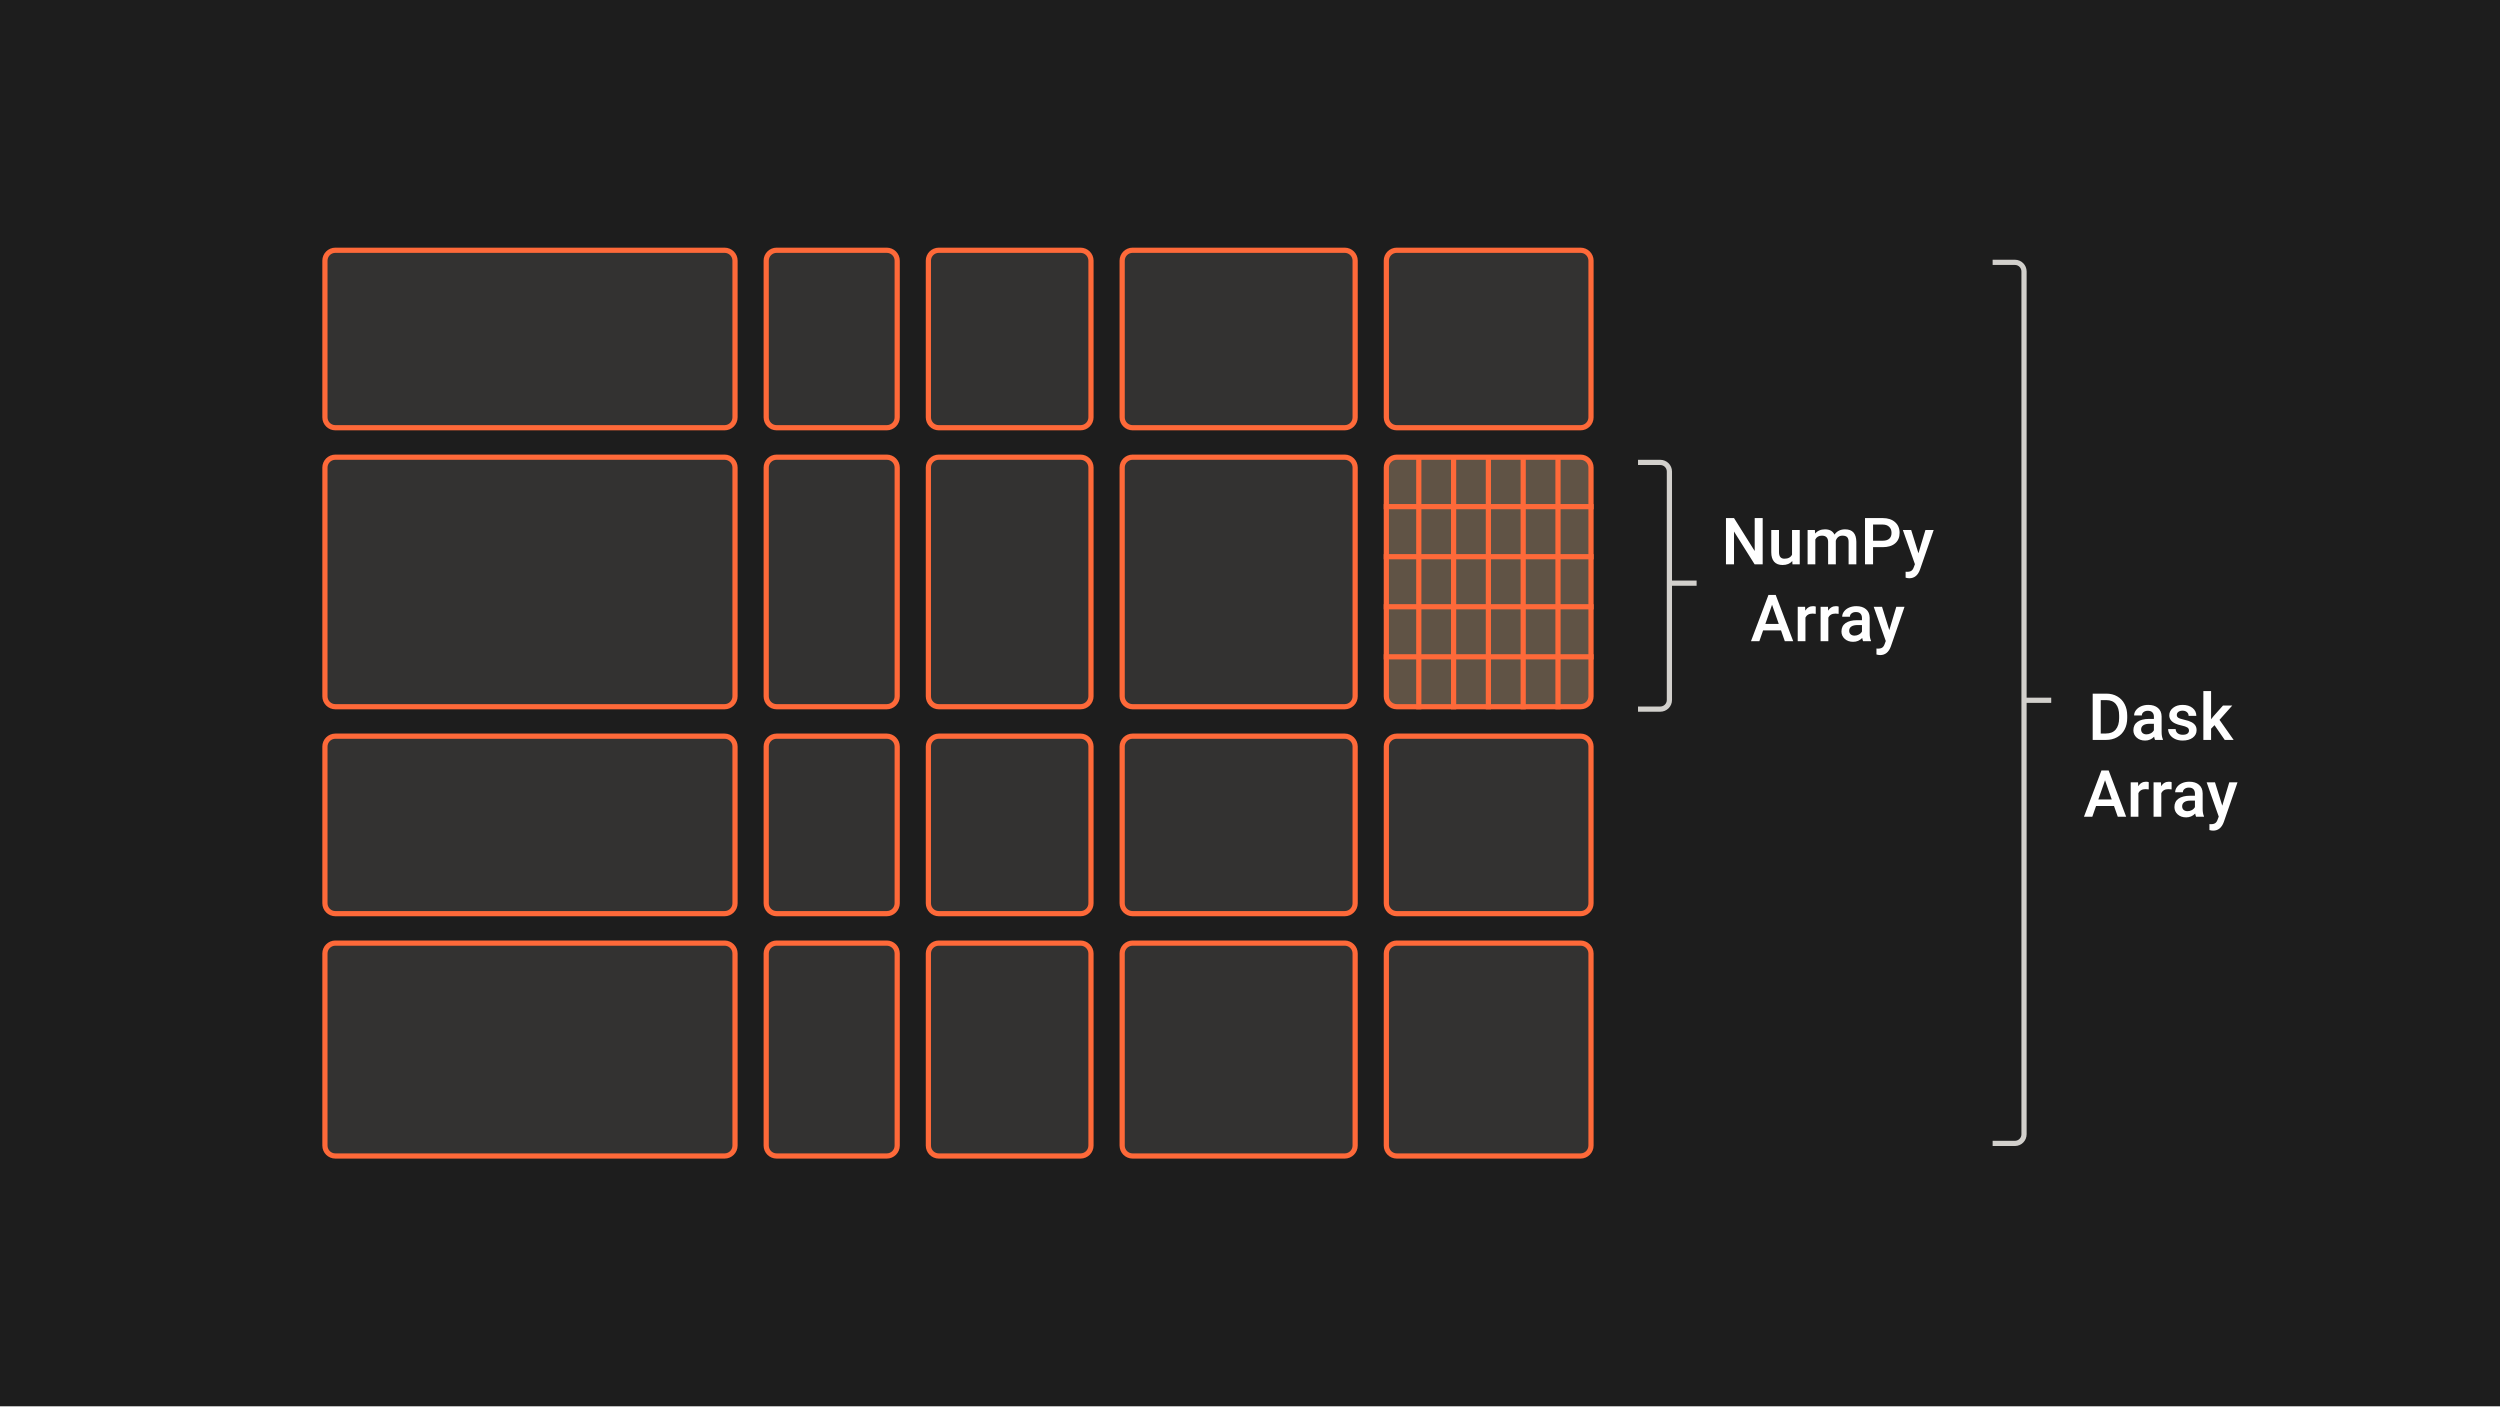
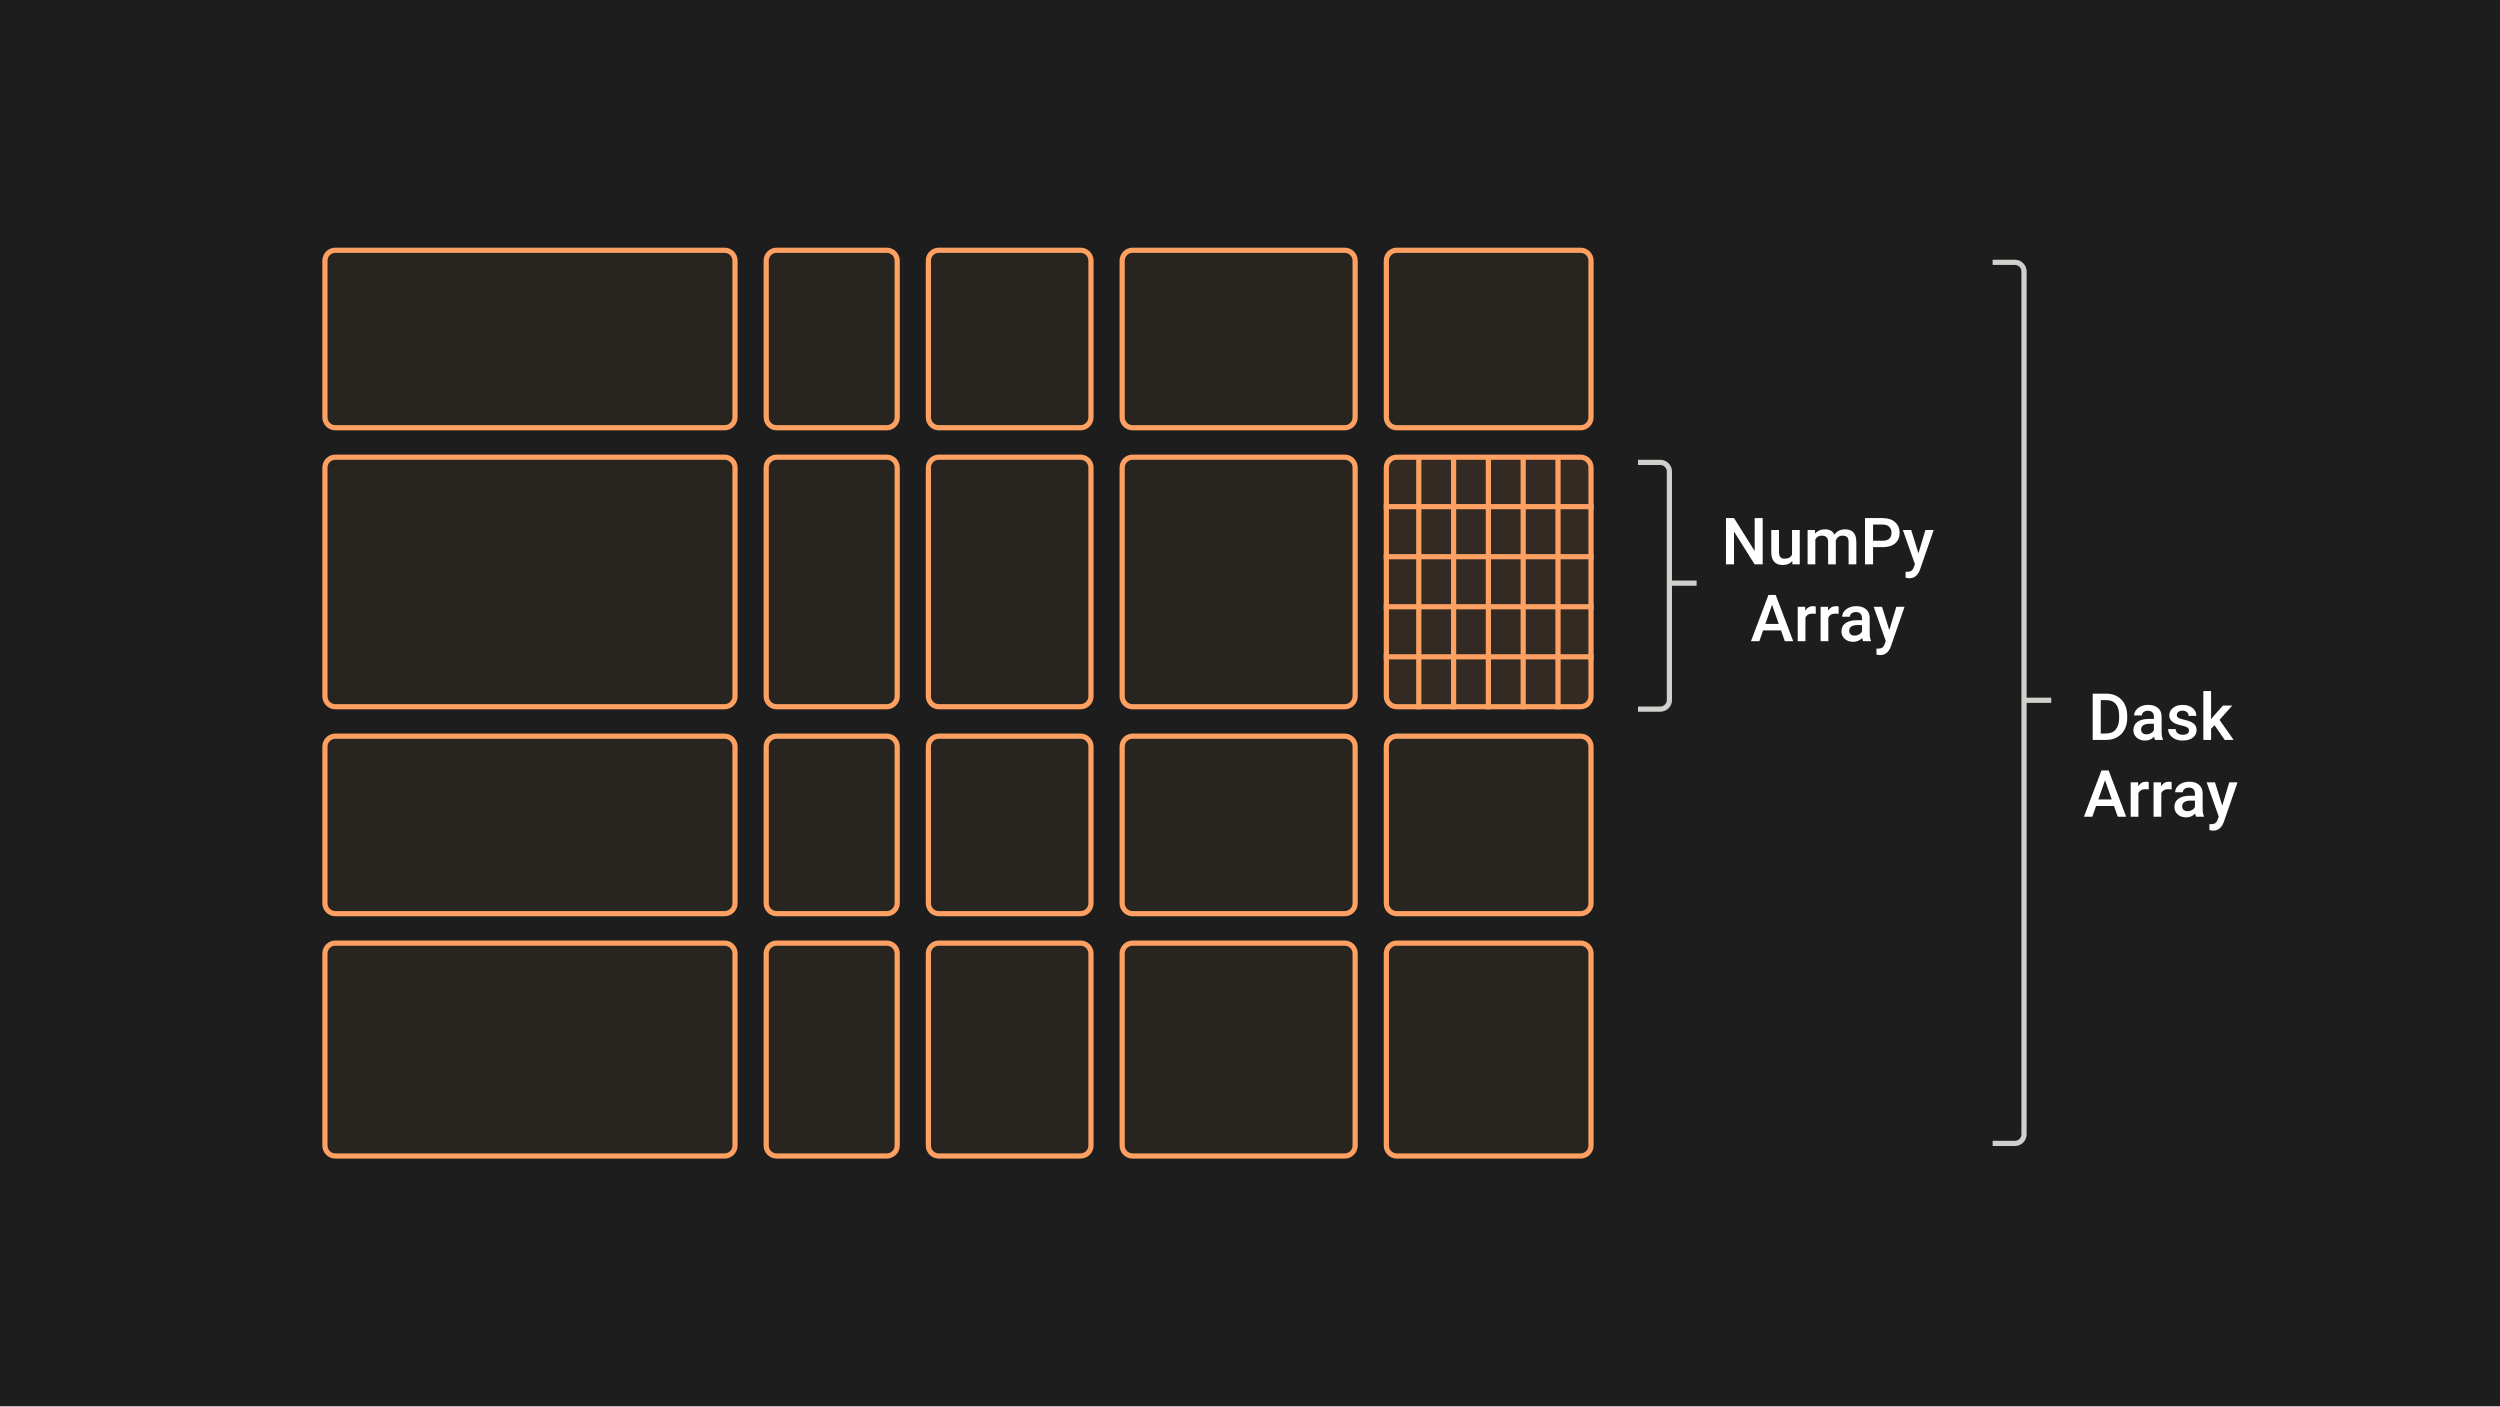
<svg xmlns="http://www.w3.org/2000/svg" width="1920" height="1080" viewBox="0 0 1920 1080" fill="none">
  <rect width="1920" height="1080" fill="#1D1D1D" />
-   <rect x="249.547" y="192.194" width="314.95" height="136.308" rx="8" fill="#FFF7E6" fill-opacity="0.1" stroke="#FE6939" stroke-width="4" />
-   <rect x="588.445" y="192.194" width="100.601" height="136.308" rx="8" fill="#FFF7E6" fill-opacity="0.1" stroke="#FE6939" stroke-width="4" />
-   <rect x="712.995" y="192.194" width="124.878" height="136.308" rx="8" fill="#FFF7E6" fill-opacity="0.1" stroke="#FE6939" stroke-width="4" />
-   <rect x="861.823" y="192.194" width="178.935" height="136.308" rx="8" fill="#FFF7E6" fill-opacity="0.1" stroke="#FE6939" stroke-width="4" />
-   <rect x="1064.71" y="192.194" width="157.184" height="136.308" rx="8" fill="#FFF7E6" fill-opacity="0.1" stroke="#FE6939" stroke-width="4" />
-   <rect x="249.547" y="565.379" width="314.95" height="136.308" rx="8" fill="#FFF7E6" fill-opacity="0.1" stroke="#FE6939" stroke-width="4" />
-   <rect x="588.445" y="565.379" width="100.601" height="136.308" rx="8" fill="#FFF7E6" fill-opacity="0.1" stroke="#FE6939" stroke-width="4" />
-   <rect x="712.995" y="565.379" width="124.878" height="136.308" rx="8" fill="#FFF7E6" fill-opacity="0.1" stroke="#FE6939" stroke-width="4" />
-   <rect x="861.823" y="565.379" width="178.935" height="136.308" rx="8" fill="#FFF7E6" fill-opacity="0.1" stroke="#FE6939" stroke-width="4" />
-   <rect x="1064.71" y="565.379" width="157.184" height="136.308" rx="8" fill="#FFF7E6" fill-opacity="0.1" stroke="#FE6939" stroke-width="4" />
-   <rect x="249.547" y="351.121" width="314.95" height="191.639" rx="8" fill="#FFF7E6" fill-opacity="0.1" stroke="#FE6939" stroke-width="4" />
-   <rect x="588.445" y="351.121" width="100.601" height="191.639" rx="8" fill="#FFF7E6" fill-opacity="0.1" stroke="#FE6939" stroke-width="4" />
-   <rect x="712.995" y="351.121" width="124.878" height="191.639" rx="8" fill="#FFF7E6" fill-opacity="0.1" stroke="#FE6939" stroke-width="4" />
-   <rect x="861.823" y="351.121" width="178.935" height="191.639" rx="8" fill="#FFF7E6" fill-opacity="0.1" stroke="#FE6939" stroke-width="4" />
-   <rect x="1064.71" y="351.121" width="157.184" height="191.639" rx="8" fill="#FDD3A6" fill-opacity="0.3" stroke="#FE6939" stroke-width="4" />
-   <rect x="249.547" y="724.306" width="314.95" height="163.499" rx="8" fill="#FFF7E6" fill-opacity="0.1" stroke="#FE6939" stroke-width="4" />
-   <rect x="588.445" y="724.306" width="100.601" height="163.499" rx="8" fill="#FFF7E6" fill-opacity="0.1" stroke="#FE6939" stroke-width="4" />
-   <rect x="712.995" y="724.306" width="124.878" height="163.499" rx="8" fill="#FFF7E6" fill-opacity="0.1" stroke="#FE6939" stroke-width="4" />
-   <rect x="861.823" y="724.306" width="178.935" height="163.499" rx="8" fill="#FFF7E6" fill-opacity="0.1" stroke="#FE6939" stroke-width="4" />
-   <rect x="1064.71" y="724.306" width="157.184" height="163.499" rx="8" fill="#FFF7E6" fill-opacity="0.1" stroke="#FE6939" stroke-width="4" />
-   <line x1="1089.63" y1="351.866" x2="1089.63" y2="544.76" stroke="#FE6939" stroke-width="4" />
-   <line x1="1116.36" y1="351.866" x2="1116.36" y2="544.76" stroke="#FE6939" stroke-width="4" />
-   <line x1="1143.08" y1="351.866" x2="1143.08" y2="544.76" stroke="#FE6939" stroke-width="4" />
-   <line x1="1169.81" y1="351.866" x2="1169.81" y2="544.76" stroke="#FE6939" stroke-width="4" />
-   <line x1="1196.54" y1="351.866" x2="1196.54" y2="544.76" stroke="#FE6939" stroke-width="4" />
-   <line x1="1223.89" y1="389.101" x2="1062.71" y2="389.101" stroke="#FE6939" stroke-width="4" />
-   <line x1="1223.89" y1="427.545" x2="1062.71" y2="427.545" stroke="#FE6939" stroke-width="4" />
-   <line x1="1223.89" y1="465.988" x2="1062.71" y2="465.988" stroke="#FE6939" stroke-width="4" />
-   <line x1="1223.89" y1="504.431" x2="1062.71" y2="504.431" stroke="#FE6939" stroke-width="4" />
+   <rect x="249.547" y="192.194" width="314.95" height="136.308" rx="8" fill="#FDA061" fill-opacity="0.05" stroke="#FDA061" stroke-width="4" />
+   <rect x="588.445" y="192.194" width="100.601" height="136.308" rx="8" fill="#FDA061" fill-opacity="0.05" stroke="#FDA061" stroke-width="4" />
+   <rect x="712.995" y="192.194" width="124.878" height="136.308" rx="8" fill="#FDA061" fill-opacity="0.05" stroke="#FDA061" stroke-width="4" />
+   <rect x="861.823" y="192.194" width="178.935" height="136.308" rx="8" fill="#FDA061" fill-opacity="0.05" stroke="#FDA061" stroke-width="4" />
+   <rect x="1064.71" y="192.194" width="157.184" height="136.308" rx="8" fill="#FDA061" fill-opacity="0.05" stroke="#FDA061" stroke-width="4" />
+   <rect x="249.547" y="565.379" width="314.95" height="136.308" rx="8" fill="#FDA061" fill-opacity="0.05" stroke="#FDA061" stroke-width="4" />
+   <rect x="588.445" y="565.379" width="100.601" height="136.308" rx="8" fill="#FDA061" fill-opacity="0.05" stroke="#FDA061" stroke-width="4" />
+   <rect x="712.995" y="565.379" width="124.878" height="136.308" rx="8" fill="#FDA061" fill-opacity="0.05" stroke="#FDA061" stroke-width="4" />
+   <rect x="861.823" y="565.379" width="178.935" height="136.308" rx="8" fill="#FDA061" fill-opacity="0.05" stroke="#FDA061" stroke-width="4" />
+   <rect x="1064.71" y="565.379" width="157.184" height="136.308" rx="8" fill="#FDA061" fill-opacity="0.05" stroke="#FDA061" stroke-width="4" />
+   <rect x="249.547" y="351.121" width="314.95" height="191.639" rx="8" fill="#FDA061" fill-opacity="0.05" stroke="#FDA061" stroke-width="4" />
+   <rect x="588.445" y="351.121" width="100.601" height="191.639" rx="8" fill="#FDA061" fill-opacity="0.05" stroke="#FDA061" stroke-width="4" />
+   <rect x="712.995" y="351.121" width="124.878" height="191.639" rx="8" fill="#FDA061" fill-opacity="0.05" stroke="#FDA061" stroke-width="4" />
+   <rect x="861.823" y="351.121" width="178.935" height="191.639" rx="8" fill="#FDA061" fill-opacity="0.05" stroke="#FDA061" stroke-width="4" />
+   <rect x="1064.71" y="351.121" width="157.184" height="191.639" rx="8" fill="#FDA061" fill-opacity="0.1" stroke="#FDA061" stroke-width="4" />
+   <rect x="249.547" y="724.306" width="314.95" height="163.499" rx="8" fill="#FDA061" fill-opacity="0.05" stroke="#FDA061" stroke-width="4" />
+   <rect x="588.445" y="724.306" width="100.601" height="163.499" rx="8" fill="#FDA061" fill-opacity="0.05" stroke="#FDA061" stroke-width="4" />
+   <rect x="712.995" y="724.306" width="124.878" height="163.499" rx="8" fill="#FDA061" fill-opacity="0.05" stroke="#FDA061" stroke-width="4" />
+   <rect x="861.823" y="724.306" width="178.935" height="163.499" rx="8" fill="#FDA061" fill-opacity="0.05" stroke="#FDA061" stroke-width="4" />
+   <rect x="1064.71" y="724.306" width="157.184" height="163.499" rx="8" fill="#FDA061" fill-opacity="0.05" stroke="#FDA061" stroke-width="4" />
+   <line x1="1089.63" y1="351.866" x2="1089.63" y2="544.76" stroke="#FDA061" stroke-width="4" />
+   <line x1="1116.36" y1="351.866" x2="1116.36" y2="544.76" stroke="#FDA061" stroke-width="4" />
+   <line x1="1143.08" y1="351.866" x2="1143.08" y2="544.76" stroke="#FDA061" stroke-width="4" />
+   <line x1="1169.81" y1="351.866" x2="1169.81" y2="544.76" stroke="#FDA061" stroke-width="4" />
+   <line x1="1196.54" y1="351.866" x2="1196.54" y2="544.76" stroke="#FDA061" stroke-width="4" />
+   <line x1="1223.89" y1="389.101" x2="1062.71" y2="389.101" stroke="#FDA061" stroke-width="4" />
+   <line x1="1223.89" y1="427.545" x2="1062.71" y2="427.545" stroke="#FDA061" stroke-width="4" />
+   <line x1="1223.89" y1="465.988" x2="1062.71" y2="465.988" stroke="#FDA061" stroke-width="4" />
+   <line x1="1223.89" y1="504.431" x2="1062.71" y2="504.431" stroke="#FDA061" stroke-width="4" />
  <path d="M1353.74 433.431H1347.56L1331.72 408.212V433.431H1325.54V397.884H1331.72L1347.61 423.202V397.884H1353.74V433.431ZM1376.47 430.843C1374.73 432.894 1372.26 433.92 1369.05 433.92C1366.18 433.92 1364.01 433.081 1362.53 431.405C1361.07 429.728 1360.33 427.303 1360.33 424.13V407.015H1366.27V424.056C1366.27 427.409 1367.66 429.086 1370.44 429.086C1373.32 429.086 1375.27 428.052 1376.28 425.985V407.015H1382.21V433.431H1376.62L1376.47 430.843ZM1393.83 407.015L1394 409.774C1395.86 407.609 1398.39 406.527 1401.62 406.527C1405.15 406.527 1407.57 407.878 1408.87 410.58C1410.79 407.878 1413.49 406.527 1416.97 406.527C1419.89 406.527 1422.05 407.333 1423.47 408.944C1424.9 410.555 1425.63 412.932 1425.67 416.073V433.431H1419.73V416.244C1419.73 414.567 1419.37 413.339 1418.63 412.557C1417.9 411.776 1416.69 411.385 1415 411.385C1413.65 411.385 1412.54 411.752 1411.68 412.484C1410.83 413.2 1410.24 414.144 1409.89 415.316L1409.92 433.431H1403.99V416.048C1403.9 412.94 1402.32 411.385 1399.22 411.385C1396.85 411.385 1395.16 412.354 1394.17 414.291V433.431H1388.24V407.015H1393.83ZM1438.51 420.223V433.431H1432.33V397.884H1445.93C1449.9 397.884 1453.05 398.918 1455.38 400.985C1457.72 403.052 1458.89 405.786 1458.89 409.188C1458.89 412.671 1457.75 415.381 1455.45 417.318C1453.17 419.255 1449.97 420.223 1445.86 420.223H1438.51ZM1438.51 415.267H1445.93C1448.13 415.267 1449.8 414.755 1450.96 413.729C1452.11 412.687 1452.69 411.19 1452.69 409.237C1452.69 407.316 1452.11 405.786 1450.93 404.647C1449.76 403.491 1448.15 402.897 1446.1 402.865H1438.51V415.267ZM1473.37 424.935L1478.74 407.015H1485.06L1474.57 437.435C1472.96 441.879 1470.22 444.1 1466.36 444.1C1465.5 444.1 1464.55 443.954 1463.51 443.661V439.071L1464.63 439.144C1466.13 439.144 1467.25 438.867 1468 438.314C1468.76 437.777 1469.37 436.866 1469.81 435.58L1470.66 433.309L1461.38 407.015H1467.78L1473.37 424.935ZM1367.83 484.155H1354.06L1351.18 492.431H1344.76L1358.18 456.884H1363.73L1377.18 492.431H1370.73L1367.83 484.155ZM1355.79 479.174H1366.09L1360.94 464.428L1355.79 479.174ZM1394.49 471.435C1393.71 471.305 1392.9 471.24 1392.07 471.24C1389.35 471.24 1387.52 472.282 1386.58 474.365V492.431H1380.65V466.015H1386.31L1386.46 468.969C1387.89 466.674 1389.87 465.527 1392.41 465.527C1393.26 465.527 1393.96 465.641 1394.51 465.869L1394.49 471.435ZM1412.07 471.435C1411.29 471.305 1410.48 471.24 1409.65 471.24C1406.93 471.24 1405.1 472.282 1404.16 474.365V492.431H1398.22V466.015H1403.89L1404.03 468.969C1405.47 466.674 1407.45 465.527 1409.99 465.527C1410.84 465.527 1411.54 465.641 1412.09 465.869L1412.07 471.435ZM1430.87 492.431C1430.6 491.927 1430.38 491.105 1430.18 489.965C1428.29 491.935 1425.98 492.92 1423.25 492.92C1420.6 492.92 1418.43 492.163 1416.75 490.649C1415.08 489.135 1414.24 487.264 1414.24 485.034C1414.24 482.218 1415.28 480.061 1417.36 478.564C1419.46 477.05 1422.46 476.294 1426.35 476.294H1429.99V474.56C1429.99 473.193 1429.6 472.102 1428.84 471.289C1428.07 470.459 1426.91 470.044 1425.35 470.044C1424 470.044 1422.89 470.385 1422.03 471.069C1421.16 471.736 1420.73 472.591 1420.73 473.632H1414.8C1414.8 472.184 1415.28 470.833 1416.24 469.58C1417.2 468.31 1418.5 467.317 1420.15 466.601C1421.81 465.885 1423.66 465.527 1425.69 465.527C1428.78 465.527 1431.25 466.308 1433.09 467.871C1434.93 469.417 1435.87 471.598 1435.92 474.414V486.328C1435.92 488.704 1436.25 490.6 1436.92 492.016V492.431H1430.87ZM1424.35 488.159C1425.52 488.159 1426.62 487.874 1427.64 487.304C1428.68 486.735 1429.47 485.97 1429.99 485.009V480.029H1426.79C1424.59 480.029 1422.94 480.411 1421.83 481.176C1420.73 481.941 1420.17 483.024 1420.17 484.423C1420.17 485.563 1420.55 486.474 1421.3 487.158C1422.06 487.825 1423.08 488.159 1424.35 488.159ZM1450.98 483.935L1456.35 466.015H1462.68L1452.18 496.435C1450.57 500.879 1447.83 503.1 1443.98 503.1C1443.11 503.1 1442.16 502.954 1441.12 502.661V498.071L1442.24 498.144C1443.74 498.144 1444.86 497.867 1445.61 497.314C1446.38 496.777 1446.98 495.866 1447.42 494.58L1448.27 492.309L1439 466.015H1445.39L1450.98 483.935Z" fill="white" />
  <path d="M1607.19 568.26V532.713H1617.69C1620.83 532.713 1623.61 533.413 1626.04 534.813C1628.48 536.212 1630.37 538.198 1631.7 540.77C1633.04 543.341 1633.7 546.287 1633.7 549.608V551.39C1633.7 554.759 1633.03 557.721 1631.68 560.277C1630.34 562.832 1628.43 564.801 1625.94 566.185C1623.47 567.568 1620.63 568.26 1617.42 568.26H1607.19ZM1613.37 537.694V563.328H1617.4C1620.64 563.328 1623.12 562.319 1624.84 560.301C1626.58 558.267 1627.47 555.353 1627.5 551.561V549.583C1627.5 545.726 1626.67 542.78 1624.99 540.745C1623.31 538.711 1620.88 537.694 1617.69 537.694H1613.37ZM1655.07 568.26C1654.81 567.755 1654.58 566.934 1654.38 565.794C1652.5 567.764 1650.18 568.748 1647.45 568.748C1644.8 568.748 1642.63 567.991 1640.96 566.478C1639.28 564.964 1638.44 563.092 1638.44 560.863C1638.44 558.047 1639.48 555.89 1641.57 554.393C1643.67 552.879 1646.66 552.122 1650.55 552.122H1654.19V550.389C1654.19 549.022 1653.81 547.931 1653.04 547.117C1652.28 546.287 1651.11 545.872 1649.55 545.872C1648.2 545.872 1647.09 546.214 1646.23 546.898C1645.37 547.565 1644.94 548.42 1644.94 549.461H1639C1639 548.013 1639.48 546.662 1640.44 545.408C1641.4 544.139 1642.71 543.146 1644.35 542.43C1646.01 541.714 1647.86 541.356 1649.89 541.356C1652.98 541.356 1655.45 542.137 1657.29 543.699C1659.13 545.246 1660.07 547.427 1660.12 550.242V562.156C1660.12 564.533 1660.45 566.429 1661.12 567.845V568.26H1655.07ZM1648.55 563.988C1649.72 563.988 1650.82 563.703 1651.84 563.133C1652.89 562.563 1653.67 561.798 1654.19 560.838V555.858H1650.99C1648.79 555.858 1647.14 556.24 1646.03 557.005C1644.93 557.77 1644.37 558.852 1644.37 560.252C1644.37 561.392 1644.75 562.303 1645.5 562.987C1646.26 563.654 1647.28 563.988 1648.55 563.988ZM1681.14 561.082C1681.14 560.024 1680.7 559.219 1679.82 558.665C1678.96 558.112 1677.52 557.624 1675.5 557.2C1673.48 556.777 1671.8 556.24 1670.45 555.589C1667.49 554.157 1666 552.082 1666 549.364C1666 547.085 1666.96 545.181 1668.89 543.651C1670.81 542.121 1673.25 541.356 1676.21 541.356C1679.37 541.356 1681.91 542.137 1683.85 543.699C1685.8 545.262 1686.78 547.288 1686.78 549.779H1680.85C1680.85 548.639 1680.43 547.695 1679.58 546.947C1678.73 546.182 1677.61 545.799 1676.21 545.799C1674.91 545.799 1673.84 546.1 1673.01 546.702C1672.2 547.305 1671.79 548.11 1671.79 549.119C1671.79 550.031 1672.17 550.739 1672.94 551.243C1673.7 551.748 1675.25 552.261 1677.58 552.781C1679.9 553.286 1681.73 553.896 1683.05 554.613C1684.38 555.312 1685.36 556.159 1686 557.152C1686.65 558.144 1686.98 559.349 1686.98 560.765C1686.98 563.141 1685.99 565.07 1684.02 566.551C1682.05 568.016 1679.47 568.748 1676.28 568.748C1674.12 568.748 1672.19 568.358 1670.5 567.576C1668.8 566.795 1667.49 565.721 1666.54 564.354C1665.6 562.987 1665.13 561.514 1665.13 559.935H1670.89C1670.97 561.335 1671.5 562.417 1672.47 563.182C1673.45 563.931 1674.74 564.305 1676.36 564.305C1677.92 564.305 1679.11 564.012 1679.92 563.426C1680.73 562.824 1681.14 562.043 1681.14 561.082ZM1700.75 556.932L1698.11 559.642V568.26H1692.18V530.76H1698.11V552.391L1699.96 550.072L1707.26 541.844H1714.39L1704.58 552.855L1715.44 568.26H1708.58L1700.75 556.932ZM1623.55 618.984H1609.78L1606.9 627.26H1600.48L1613.9 591.713H1619.45L1632.9 627.26H1626.45L1623.55 618.984ZM1611.51 614.003H1621.82L1616.66 599.257L1611.51 614.003ZM1650.21 606.264C1649.43 606.134 1648.62 606.069 1647.79 606.069C1645.07 606.069 1643.24 607.11 1642.3 609.194V627.26H1636.37V600.844H1642.03L1642.18 603.798C1643.61 601.503 1645.59 600.356 1648.13 600.356C1648.98 600.356 1649.68 600.47 1650.23 600.698L1650.21 606.264ZM1667.79 606.264C1667.01 606.134 1666.2 606.069 1665.37 606.069C1662.65 606.069 1660.82 607.11 1659.88 609.194V627.26H1653.94V600.844H1659.61L1659.75 603.798C1661.19 601.503 1663.17 600.356 1665.71 600.356C1666.56 600.356 1667.26 600.47 1667.81 600.698L1667.79 606.264ZM1686.59 627.26C1686.33 626.755 1686.1 625.934 1685.9 624.794C1684.01 626.764 1681.7 627.748 1678.97 627.748C1676.32 627.748 1674.15 626.991 1672.47 625.478C1670.8 623.964 1669.96 622.092 1669.96 619.863C1669.96 617.047 1671 614.89 1673.08 613.393C1675.18 611.879 1678.18 611.122 1682.07 611.122H1685.71V609.389C1685.71 608.022 1685.32 606.931 1684.56 606.117C1683.79 605.287 1682.63 604.872 1681.07 604.872C1679.72 604.872 1678.61 605.214 1677.75 605.898C1676.89 606.565 1676.45 607.42 1676.45 608.461H1670.52C1670.52 607.013 1671 605.662 1671.96 604.408C1672.92 603.139 1674.22 602.146 1675.87 601.43C1677.53 600.714 1679.38 600.356 1681.41 600.356C1684.5 600.356 1686.97 601.137 1688.81 602.699C1690.65 604.246 1691.59 606.427 1691.64 609.242V621.156C1691.64 623.533 1691.97 625.429 1692.64 626.845V627.26H1686.59ZM1680.07 622.988C1681.24 622.988 1682.34 622.703 1683.36 622.133C1684.4 621.563 1685.19 620.798 1685.71 619.838V614.858H1682.51C1680.31 614.858 1678.66 615.24 1677.55 616.005C1676.45 616.77 1675.89 617.852 1675.89 619.252C1675.89 620.392 1676.27 621.303 1677.02 621.987C1677.78 622.654 1678.8 622.988 1680.07 622.988ZM1706.7 618.764L1712.07 600.844H1718.4L1707.9 631.264C1706.29 635.707 1703.55 637.929 1699.7 637.929C1698.83 637.929 1697.88 637.782 1696.84 637.49V632.9L1697.96 632.973C1699.46 632.973 1700.58 632.696 1701.33 632.143C1702.1 631.606 1702.7 630.694 1703.14 629.408L1703.99 627.138L1694.72 600.844H1701.11L1706.7 618.764Z" fill="white" />
  <path d="M1530.34 201.473H1547.45C1551.31 201.473 1554.45 204.607 1554.45 208.473V871.139C1554.45 875.005 1551.31 878.139 1547.45 878.139H1530.34" stroke="#D2D0CC" stroke-width="4" />
  <line x1="1554.45" y1="537.806" x2="1575.34" y2="537.806" stroke="#D2D0CC" stroke-width="4" />
  <path d="M1258 355.132H1275.1C1278.97 355.132 1282.1 358.266 1282.1 362.132V537.599C1282.1 541.465 1278.97 544.599 1275.1 544.599H1258" stroke="#D2D0CC" stroke-width="4" />
  <line x1="1282.1" y1="447.866" x2="1303" y2="447.866" stroke="#D2D0CC" stroke-width="4" />
</svg>
